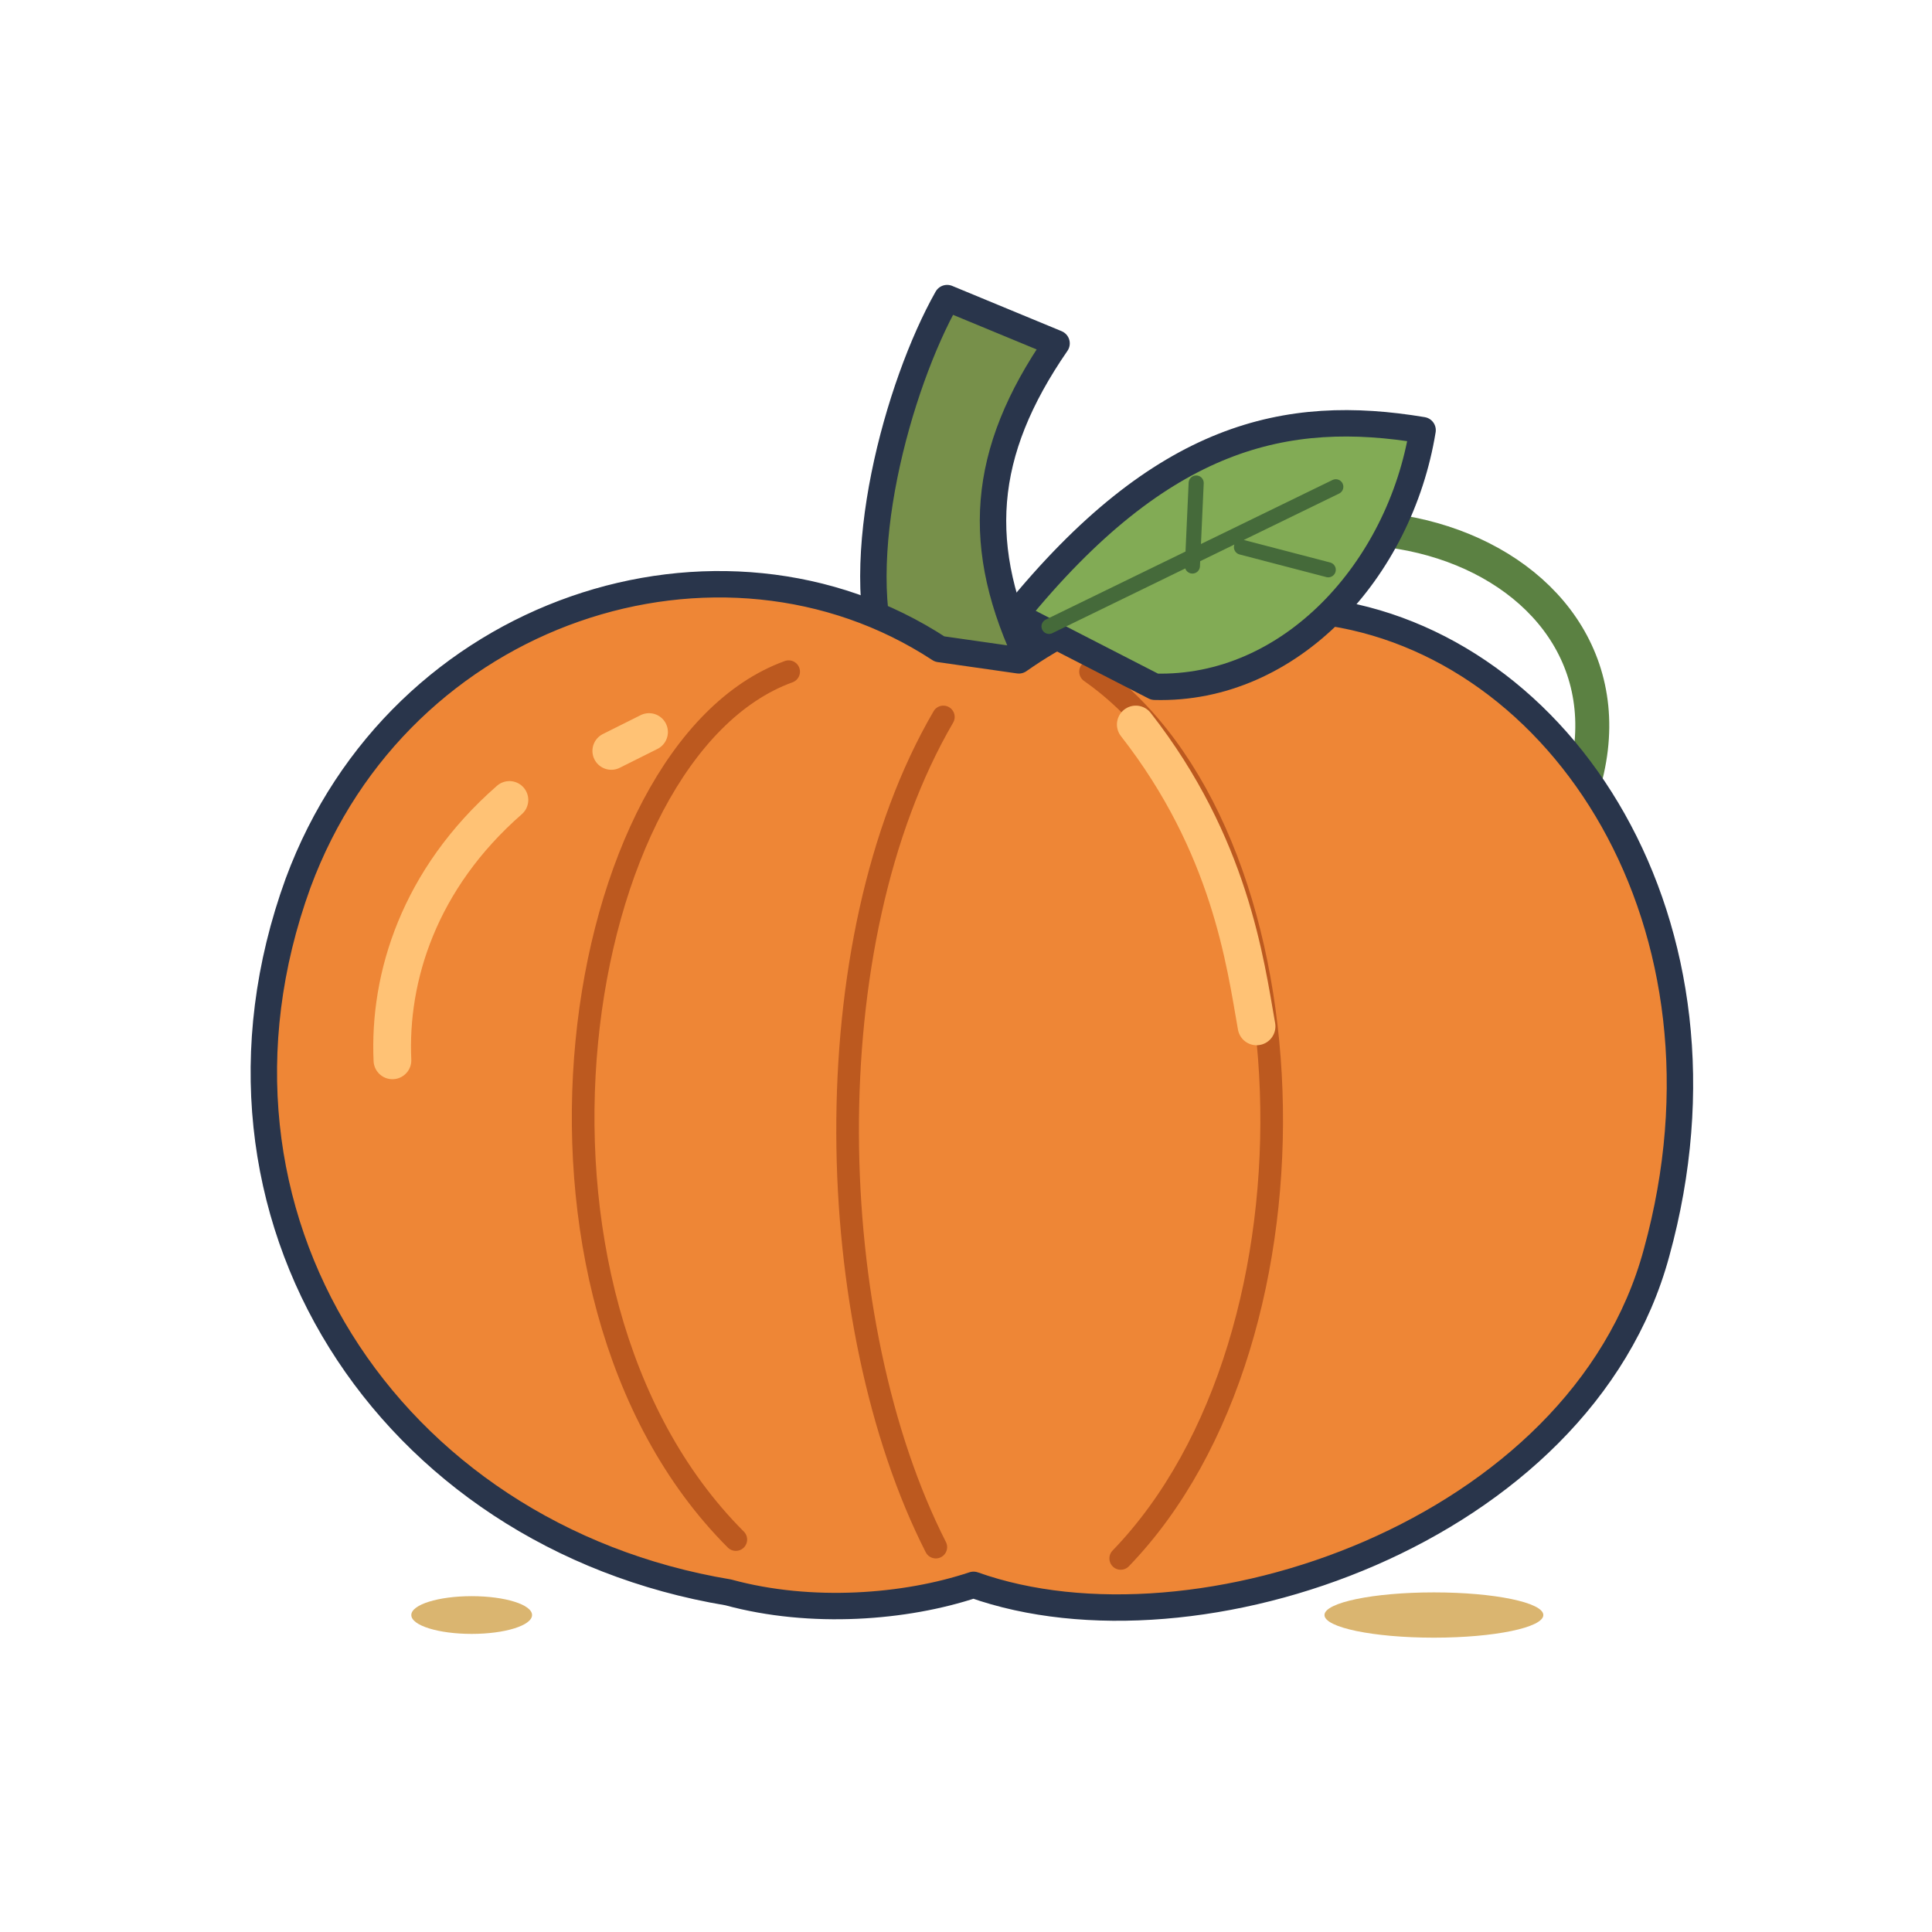
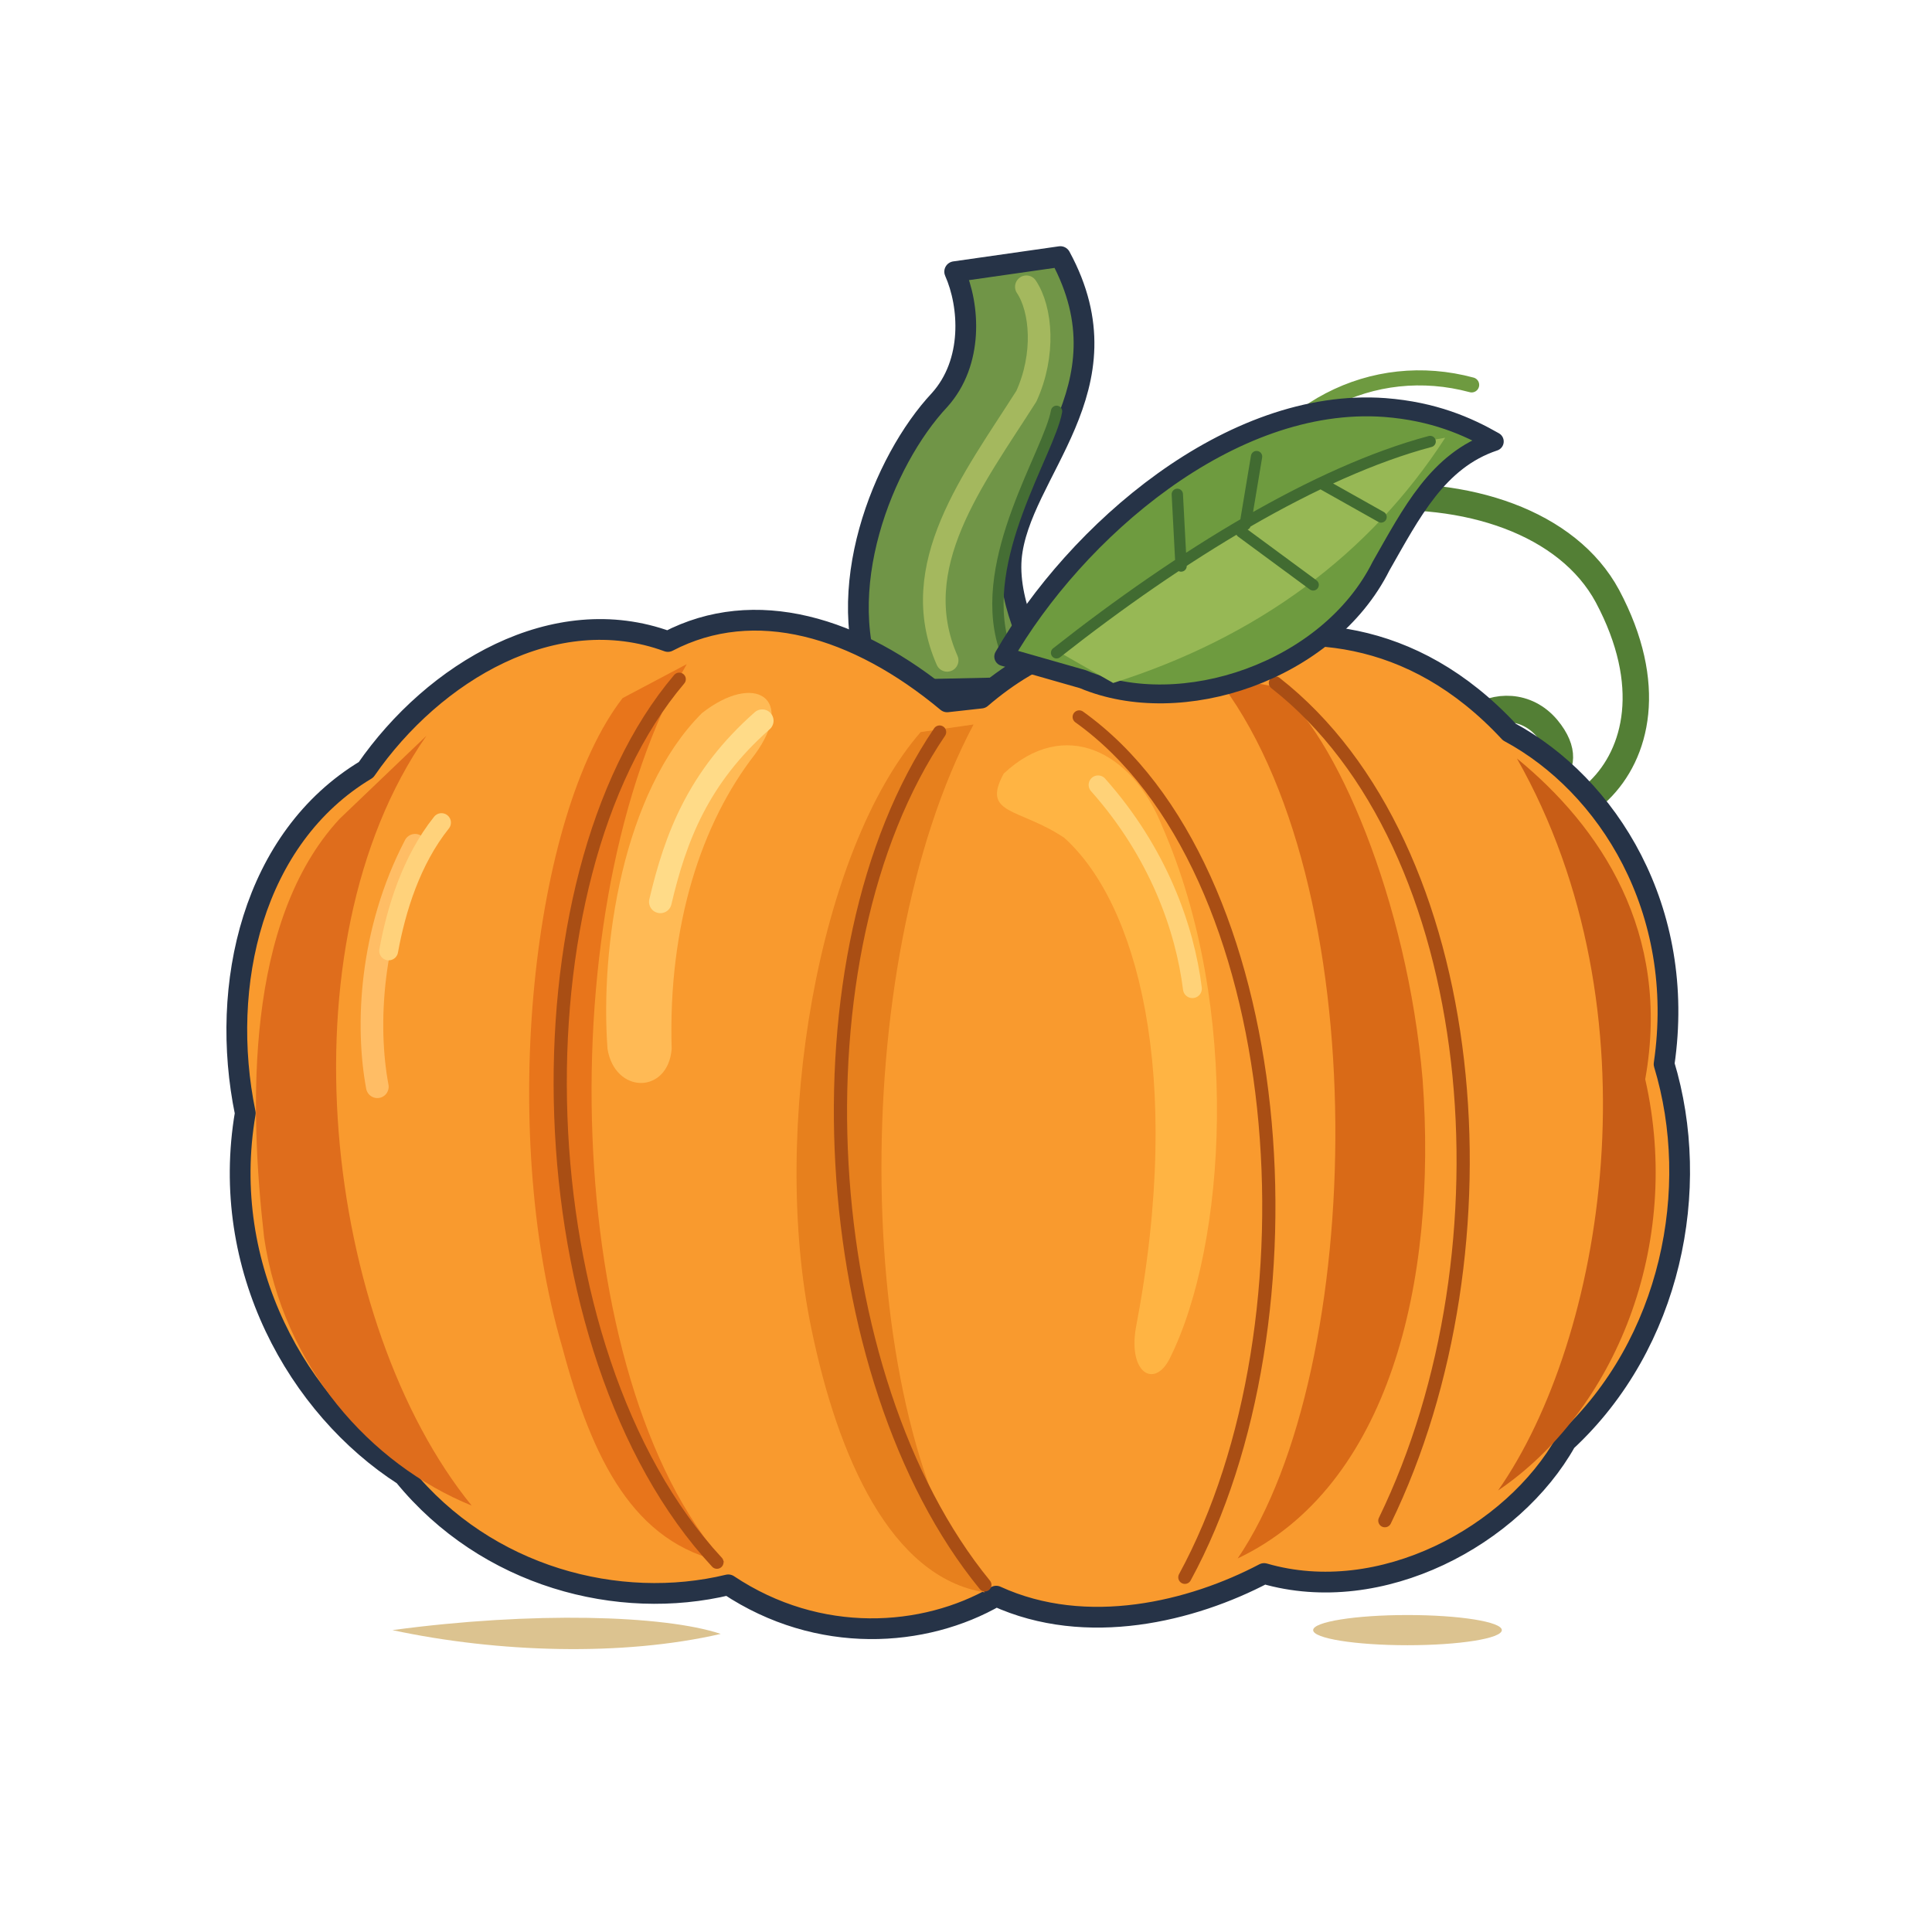
<svg xmlns="http://www.w3.org/2000/svg" viewBox="0 0 512 512" width="512" height="512" role="img" aria-labelledby="pumpkin-curly-vine-title" stroke-linecap="round" stroke-linejoin="round">
  <g id="curly-vine" data-label="Curly vine">
-     <path d="M285 172 C345 110 440 146 419 210 C407 248 367 229 383 203 C392 189 412 194 407 206" fill="none" stroke="#5B8142" stroke-width="9" />
+     <path d="M283 176 C319 122 405 119 426 158 C451 205 407 231 390 210 C377 194 399 180 410 193 C420 205 405 211 402 203" fill="none" stroke="#537F35" stroke-width="7" />
+     <path d="M325 137 C337 108 364 95 390 102" fill="none" stroke="#6E9A40" stroke-width="4" />
  </g>
  <g id="stem" data-label="Stem">
-     <path d="M235 176 C225 149 238 102 251 79 L280 91 C260 120 258 145 273 176 Z" fill="#77904A" stroke="#29354B" stroke-width="7" />
+     <path d="M232 183 C220 157 234 122 249 106 C258 96 257 81 253 72 L281 68 C300 103 270 125 268 148 C267 161 275 174 278 182 Z" fill="#709547" stroke="#263347" stroke-width="5.5" />
+     <path d="M251 175 C240 150 258 127 272 105 C277 94 276 82 272 76" fill="none" stroke="#A4B85E" stroke-width="6" />
+     <path d="M266 171 C259 148 278 120 280 109" fill="none" stroke="#456E34" stroke-width="3" />
  </g>
  <g id="pumpkin-skin" data-label="Pumpkin skin">
-     <path d="M249 172 C191 134 106 161 79 234 C47 322 103 407 193 422 C215 428 240 426 258 420 C317 441 419 406 439 332 C463 245 414 170 350 162 C313 153 290 161 270 175 Z" fill="#EE8636" stroke="#29354B" stroke-width="7" />
+     <path d="M251 186 C227 166 200 158 177 170 C147 159 115 178 97 204 C67 222 58 261 65 295 C58 336 79 373 107 391 C129 418 164 427 193 420 C217 436 245 434 264 423 C288 434 316 427 335 417 C366 426 401 407 415 382 C443 356 451 315 441 282 C447 241 426 208 400 194 C374 166 344 165 320 172 C294 163 274 173 260 185 Z" fill="#F99A2E" stroke="#263347" stroke-width="5.5" />
+   </g>
+   <g id="rib-shadow-surfaces" data-label="Rib shadow surfaces">
+     <path d="M113 195 C74 251 86 351 125 399 C98 388 75 362 70 328 C66 293 65 244 90 217 Z" fill="#DF6D1C" stroke="none" stroke-width="0" />
+     <path d="M182 176 C145 240 149 366 192 414 C168 409 157 387 149 357 C132 299 141 216 165 185 Z" fill="#E8751B" stroke="none" stroke-width="0" />
+     <path d="M258 192 C224 256 226 377 261 422 C236 418 222 386 215 352 C204 299 217 225 244 194 Z" fill="#E7801D" stroke="none" stroke-width="0" />
+     <path d="M322 179 C365 233 362 363 328 413 C368 394 381 340 377 286 C373 239 354 194 338 182 Z" fill="#D96A17" stroke="none" stroke-width="0" />
+     <path d="M402 201 C440 268 425 355 397 395 C428 374 446 330 436 286 C443 247 424 219 402 201 Z" fill="#C85D16" stroke="none" stroke-width="0" />
+   </g>
+   <g id="lobe-warm-light" data-label="Lobe warm light">
+     <path d="M186 189 C165 210 159 251 161 278 C163 290 177 290 178 278 C177 245 186 218 200 200 C211 185 200 178 186 189 Z" fill="#FFBA55" stroke="none" stroke-width="0" />
+     <path d="M266 205 C282 190 300 199 308 219 C329 267 325 330 310 360 C306 368 299 364 301 352 C314 284 301 239 282 222 C270 214 260 216 266 205 Z" fill="#FFB443" stroke="none" stroke-width="0" />
+     <path d="M110 224 C98 247 97 272 100 288" fill="none" stroke="#FFBD65" stroke-width="6" />
  </g>
  <g id="pumpkin-ribs" data-label="Pumpkin ribs">
-     <path d="M209 178 C151 199 129 342 195 408 M289 178 C349 220 354 354 297 413 M250 190 C215 250 218 351 248 410" fill="none" stroke="#BC591F" stroke-width="6" />
+     <path d="M180 180 C135 233 138 358 190 414 M249 194 C209 253 216 365 261 420 M286 190 C342 230 351 350 314 418 M338 181 C393 224 402 331 367 403" fill="none" stroke="#A94E14" stroke-width="3.5" />
  </g>
  <g id="warm-highlights" data-label="Warm highlights">
-     <path d="M135 212 C111 233 103 259 104 281 M172 194 L162 199 M301 192 C326 224 330 255 333 272" fill="none" stroke="#FFC275" stroke-width="10" />
+     <path d="M202 191 C185 206 179 222 175 239" fill="none" stroke="#FFDB88" stroke-width="6" />
+     <path d="M117 218 C109 228 105 241 103 252" fill="none" stroke="#FFD27B" stroke-width="5" />
+     <path d="M291 208 C307 226 314 246 316 262" fill="none" stroke="#FFD278" stroke-width="5" />
  </g>
  <g id="leaf" data-label="Leaf">
-     <path d="M269 163 C308 115 341 108 377 114 C371 151 342 183 306 182 Z" fill="#82AB55" stroke="#29354B" stroke-width="7" />
-     <path d="M278 166 L354 129 M316 150 L317 128 M329 145 L352 151" fill="none" stroke="#456A3A" stroke-width="4" />
+     <path d="M266 174 C285 141 326 105 367 108 C380 109 389 113 396 117 C381 122 374 136 366 150 C352 178 313 191 287 180 Z" fill="#6E9B3F" stroke="#263347" stroke-width="5" />
+     <path d="M281 173 C318 143 352 121 383 116 C363 147 333 169 295 181 Z" fill="#97B855" stroke="none" stroke-width="0" />
+     <path d="M280 173 C313 147 349 125 379 117 M313 150 L312 131 M330 139 L333 121 M329 141 L348 155 M350 128 L366 137" fill="none" stroke="#416B31" stroke-width="3" />
  </g>
  <g id="ground-accents" data-label="Ground accents">
-     <ellipse cx="125" cy="428" rx="16" ry="5" fill="#DAB570" stroke="none" stroke-width="0" />
-     <ellipse cx="380" cy="428" rx="29" ry="6" fill="#DAB570" stroke="none" stroke-width="0" />
+     <path d="M104 432 C141 427 176 428 191 433 C165 439 132 438 104 432 Z" fill="#DCC390" stroke="none" stroke-width="0" />
+     <ellipse cx="373" cy="432" rx="25" ry="4" fill="#DCC390" stroke="none" stroke-width="0" />
  </g>
</svg>
